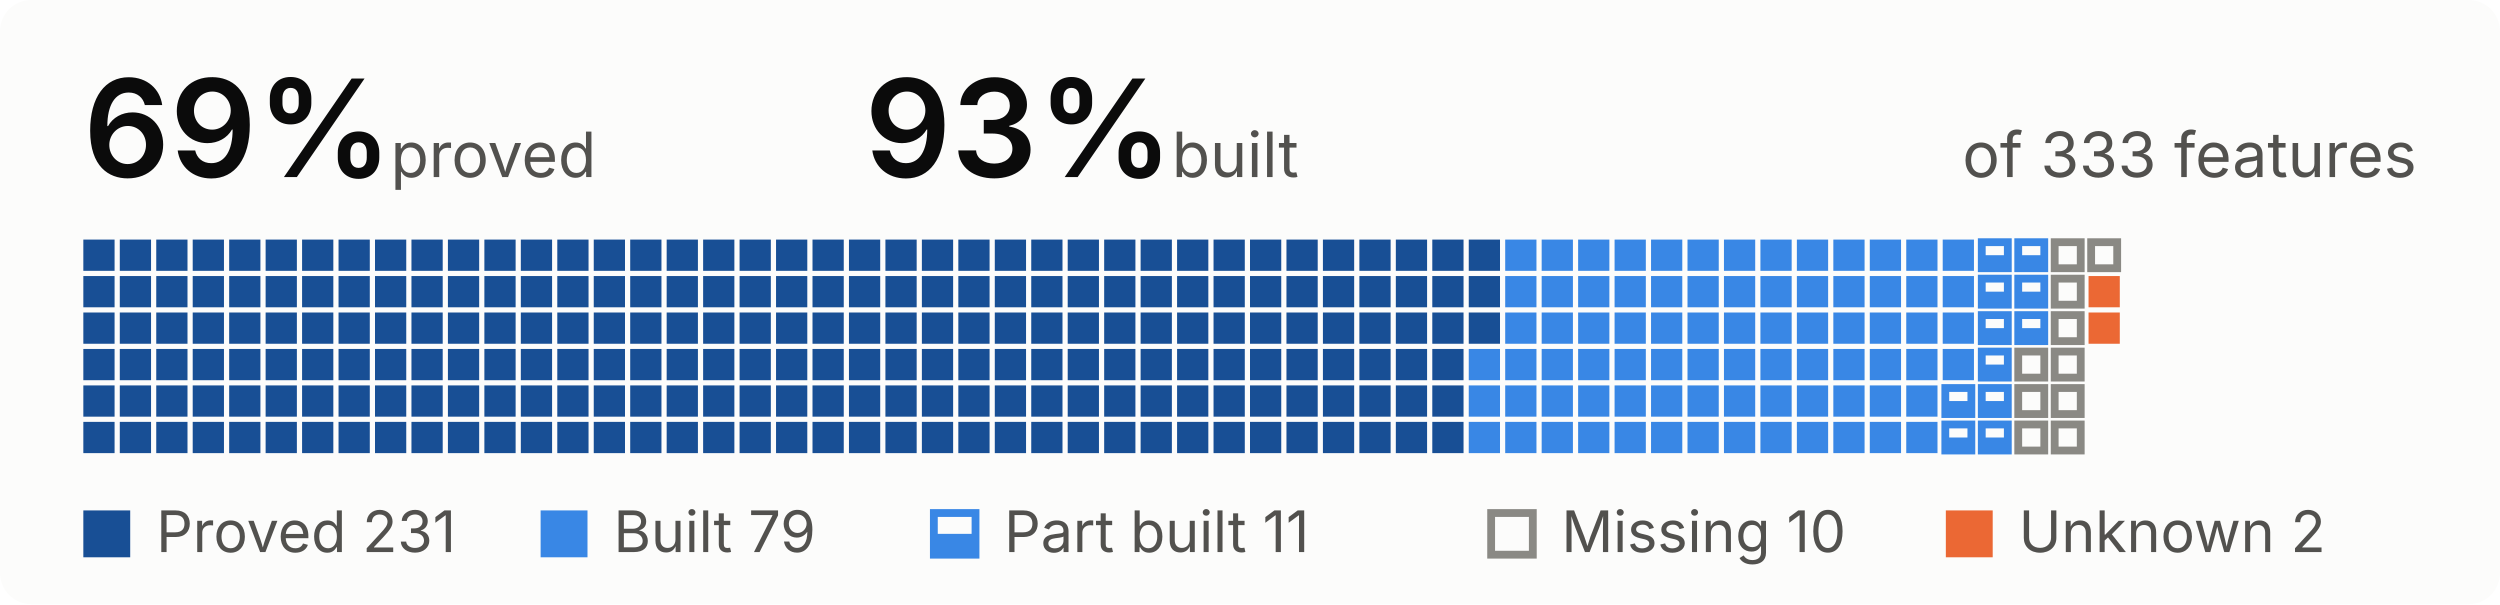
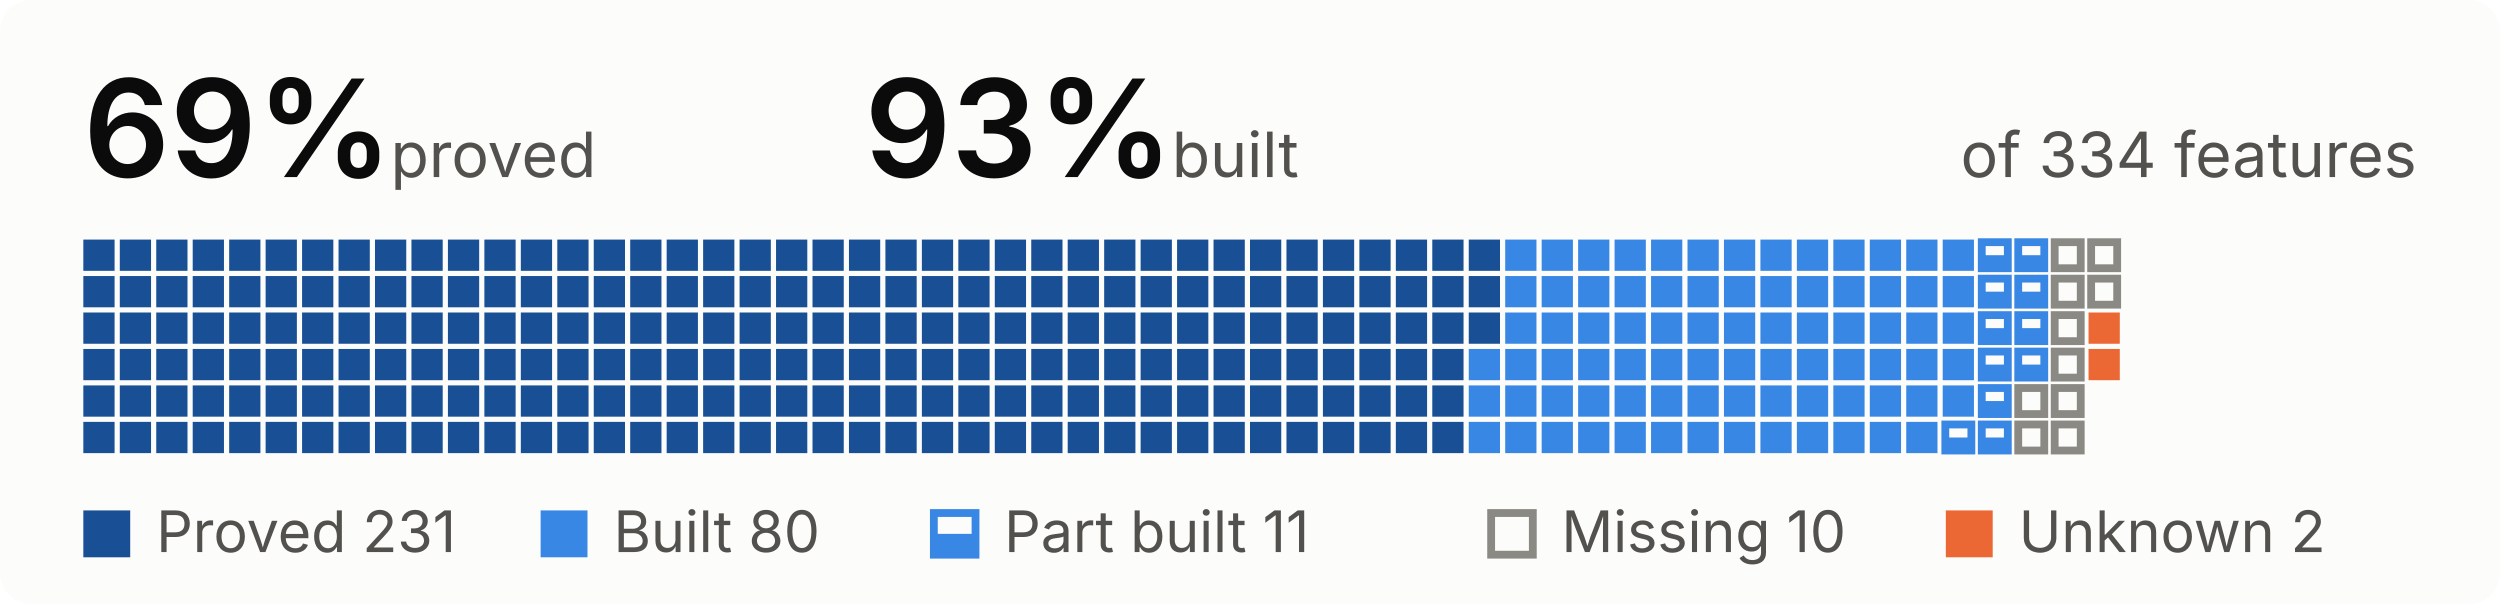
- <svg xmlns="http://www.w3.org/2000/svg" width="480" height="116" viewBox="0 0 480 116" role="img" aria-label="69 percent proved, 93 percent built, of 333 features">
+ <svg xmlns="http://www.w3.org/2000/svg" width="480" height="116" viewBox="0 0 480 116" role="img" aria-label="69 percent proved, 93 percent built, of 334 features">
  <style>
.bg{fill:#fcfcfb}.t{fill:#0b0b0b}.s{fill:#52514e}.rule{fill:#e1e0d9}
.proved{fill:#184f95}.built{fill:#3987e5}.unknown{fill:#eb6834}
.part-o{fill:none;stroke:#3987e5;stroke-width:1.5}.part-f{fill:#3987e5}
.missing{fill:none;stroke:#8a8984;stroke-width:1.5}
.pass{fill:#184f95}.fail{fill:#eb6834}.none{fill:none;stroke:#8a8984;stroke-width:1.5}
@media (prefers-color-scheme:dark){
.bg{fill:#1a1a19}.t{fill:#f0efec}.s{fill:#c3c2b7}.rule{fill:#383835}
.proved{fill:#86b6ef}.built{fill:#3987e5}.unknown{fill:#d95926}
.part-o{stroke:#3987e5}.part-f{fill:#3987e5}
.missing{stroke:#8d8c85}
.pass{fill:#86b6ef}.fail{fill:#d95926}.none{stroke:#8d8c85}
}
text{font-family:system-ui,-apple-system,"Segoe UI",sans-serif;font-size:12px}
.big{font-size:26px;font-weight:600}.b{font-weight:600}.xs{font-size:11px}
</style>
  <rect width="480" height="116" rx="6" class="bg" />
  <text x="16.0" y="34.0" class="t big">69%</text>
  <text x="75.0" y="34.0" class="s">proved</text>
  <text x="166.0" y="34.0" class="t big">93%</text>
  <text x="225.0" y="34.0" class="s">built</text>
-   <text x="464.0" y="34.0" class="s" text-anchor="end">of 333 features</text>
+   <text x="464.0" y="34.0" class="s" text-anchor="end">of 334 features</text>
  <rect x="16.0" y="46.0" width="6" height="6" class="proved" />
  <rect x="16.0" y="53.0" width="6" height="6" class="proved" />
  <rect x="16.0" y="60.0" width="6" height="6" class="proved" />
  <rect x="16.0" y="67.0" width="6" height="6" class="proved" />
  <rect x="16.0" y="74.0" width="6" height="6" class="proved" />
  <rect x="16.0" y="81.0" width="6" height="6" class="proved" />
  <rect x="23.0" y="46.0" width="6" height="6" class="proved" />
  <rect x="23.0" y="53.0" width="6" height="6" class="proved" />
  <rect x="23.0" y="60.0" width="6" height="6" class="proved" />
  <rect x="23.0" y="67.0" width="6" height="6" class="proved" />
  <rect x="23.0" y="74.0" width="6" height="6" class="proved" />
  <rect x="23.0" y="81.0" width="6" height="6" class="proved" />
  <rect x="30.0" y="46.0" width="6" height="6" class="proved" />
  <rect x="30.0" y="53.0" width="6" height="6" class="proved" />
  <rect x="30.0" y="60.0" width="6" height="6" class="proved" />
  <rect x="30.0" y="67.0" width="6" height="6" class="proved" />
  <rect x="30.0" y="74.0" width="6" height="6" class="proved" />
  <rect x="30.0" y="81.0" width="6" height="6" class="proved" />
  <rect x="37.0" y="46.0" width="6" height="6" class="proved" />
  <rect x="37.0" y="53.0" width="6" height="6" class="proved" />
  <rect x="37.0" y="60.0" width="6" height="6" class="proved" />
  <rect x="37.0" y="67.0" width="6" height="6" class="proved" />
  <rect x="37.0" y="74.0" width="6" height="6" class="proved" />
  <rect x="37.0" y="81.0" width="6" height="6" class="proved" />
  <rect x="44.0" y="46.0" width="6" height="6" class="proved" />
  <rect x="44.0" y="53.0" width="6" height="6" class="proved" />
  <rect x="44.0" y="60.0" width="6" height="6" class="proved" />
  <rect x="44.0" y="67.0" width="6" height="6" class="proved" />
  <rect x="44.0" y="74.0" width="6" height="6" class="proved" />
  <rect x="44.0" y="81.0" width="6" height="6" class="proved" />
  <rect x="51.0" y="46.0" width="6" height="6" class="proved" />
  <rect x="51.0" y="53.0" width="6" height="6" class="proved" />
  <rect x="51.0" y="60.0" width="6" height="6" class="proved" />
  <rect x="51.0" y="67.0" width="6" height="6" class="proved" />
  <rect x="51.0" y="74.0" width="6" height="6" class="proved" />
  <rect x="51.0" y="81.0" width="6" height="6" class="proved" />
  <rect x="58.0" y="46.0" width="6" height="6" class="proved" />
  <rect x="58.0" y="53.0" width="6" height="6" class="proved" />
  <rect x="58.0" y="60.0" width="6" height="6" class="proved" />
  <rect x="58.0" y="67.0" width="6" height="6" class="proved" />
  <rect x="58.0" y="74.0" width="6" height="6" class="proved" />
  <rect x="58.0" y="81.0" width="6" height="6" class="proved" />
  <rect x="65.0" y="46.0" width="6" height="6" class="proved" />
  <rect x="65.0" y="53.0" width="6" height="6" class="proved" />
  <rect x="65.0" y="60.0" width="6" height="6" class="proved" />
  <rect x="65.0" y="67.0" width="6" height="6" class="proved" />
  <rect x="65.0" y="74.0" width="6" height="6" class="proved" />
  <rect x="65.0" y="81.0" width="6" height="6" class="proved" />
  <rect x="72.0" y="46.0" width="6" height="6" class="proved" />
  <rect x="72.0" y="53.0" width="6" height="6" class="proved" />
  <rect x="72.0" y="60.0" width="6" height="6" class="proved" />
  <rect x="72.0" y="67.0" width="6" height="6" class="proved" />
  <rect x="72.0" y="74.0" width="6" height="6" class="proved" />
  <rect x="72.0" y="81.0" width="6" height="6" class="proved" />
  <rect x="79.0" y="46.0" width="6" height="6" class="proved" />
  <rect x="79.0" y="53.0" width="6" height="6" class="proved" />
  <rect x="79.0" y="60.0" width="6" height="6" class="proved" />
  <rect x="79.0" y="67.0" width="6" height="6" class="proved" />
  <rect x="79.0" y="74.0" width="6" height="6" class="proved" />
  <rect x="79.0" y="81.0" width="6" height="6" class="proved" />
  <rect x="86.0" y="46.0" width="6" height="6" class="proved" />
  <rect x="86.0" y="53.0" width="6" height="6" class="proved" />
  <rect x="86.0" y="60.0" width="6" height="6" class="proved" />
  <rect x="86.0" y="67.0" width="6" height="6" class="proved" />
  <rect x="86.0" y="74.0" width="6" height="6" class="proved" />
  <rect x="86.0" y="81.0" width="6" height="6" class="proved" />
  <rect x="93.0" y="46.0" width="6" height="6" class="proved" />
  <rect x="93.0" y="53.0" width="6" height="6" class="proved" />
  <rect x="93.0" y="60.0" width="6" height="6" class="proved" />
  <rect x="93.0" y="67.0" width="6" height="6" class="proved" />
  <rect x="93.0" y="74.0" width="6" height="6" class="proved" />
  <rect x="93.0" y="81.0" width="6" height="6" class="proved" />
  <rect x="100.0" y="46.0" width="6" height="6" class="proved" />
  <rect x="100.0" y="53.0" width="6" height="6" class="proved" />
  <rect x="100.0" y="60.0" width="6" height="6" class="proved" />
  <rect x="100.0" y="67.0" width="6" height="6" class="proved" />
  <rect x="100.0" y="74.0" width="6" height="6" class="proved" />
  <rect x="100.0" y="81.0" width="6" height="6" class="proved" />
  <rect x="107.0" y="46.0" width="6" height="6" class="proved" />
  <rect x="107.0" y="53.0" width="6" height="6" class="proved" />
  <rect x="107.0" y="60.0" width="6" height="6" class="proved" />
  <rect x="107.0" y="67.0" width="6" height="6" class="proved" />
  <rect x="107.0" y="74.0" width="6" height="6" class="proved" />
  <rect x="107.0" y="81.0" width="6" height="6" class="proved" />
  <rect x="114.0" y="46.0" width="6" height="6" class="proved" />
  <rect x="114.0" y="53.0" width="6" height="6" class="proved" />
  <rect x="114.0" y="60.0" width="6" height="6" class="proved" />
  <rect x="114.0" y="67.0" width="6" height="6" class="proved" />
  <rect x="114.0" y="74.0" width="6" height="6" class="proved" />
  <rect x="114.0" y="81.0" width="6" height="6" class="proved" />
  <rect x="121.0" y="46.0" width="6" height="6" class="proved" />
  <rect x="121.0" y="53.0" width="6" height="6" class="proved" />
  <rect x="121.0" y="60.0" width="6" height="6" class="proved" />
  <rect x="121.0" y="67.0" width="6" height="6" class="proved" />
  <rect x="121.0" y="74.0" width="6" height="6" class="proved" />
  <rect x="121.0" y="81.0" width="6" height="6" class="proved" />
  <rect x="128.0" y="46.0" width="6" height="6" class="proved" />
  <rect x="128.0" y="53.0" width="6" height="6" class="proved" />
  <rect x="128.0" y="60.0" width="6" height="6" class="proved" />
  <rect x="128.0" y="67.0" width="6" height="6" class="proved" />
  <rect x="128.0" y="74.0" width="6" height="6" class="proved" />
  <rect x="128.0" y="81.0" width="6" height="6" class="proved" />
  <rect x="135.0" y="46.0" width="6" height="6" class="proved" />
  <rect x="135.0" y="53.0" width="6" height="6" class="proved" />
  <rect x="135.0" y="60.0" width="6" height="6" class="proved" />
  <rect x="135.0" y="67.0" width="6" height="6" class="proved" />
  <rect x="135.0" y="74.0" width="6" height="6" class="proved" />
  <rect x="135.0" y="81.0" width="6" height="6" class="proved" />
  <rect x="142.0" y="46.0" width="6" height="6" class="proved" />
  <rect x="142.0" y="53.0" width="6" height="6" class="proved" />
  <rect x="142.0" y="60.0" width="6" height="6" class="proved" />
  <rect x="142.0" y="67.0" width="6" height="6" class="proved" />
  <rect x="142.0" y="74.0" width="6" height="6" class="proved" />
  <rect x="142.0" y="81.0" width="6" height="6" class="proved" />
  <rect x="149.0" y="46.0" width="6" height="6" class="proved" />
  <rect x="149.0" y="53.0" width="6" height="6" class="proved" />
  <rect x="149.0" y="60.0" width="6" height="6" class="proved" />
  <rect x="149.0" y="67.0" width="6" height="6" class="proved" />
  <rect x="149.0" y="74.0" width="6" height="6" class="proved" />
  <rect x="149.0" y="81.0" width="6" height="6" class="proved" />
  <rect x="156.0" y="46.0" width="6" height="6" class="proved" />
  <rect x="156.0" y="53.0" width="6" height="6" class="proved" />
  <rect x="156.0" y="60.0" width="6" height="6" class="proved" />
  <rect x="156.0" y="67.0" width="6" height="6" class="proved" />
  <rect x="156.0" y="74.0" width="6" height="6" class="proved" />
  <rect x="156.0" y="81.0" width="6" height="6" class="proved" />
  <rect x="163.0" y="46.0" width="6" height="6" class="proved" />
  <rect x="163.0" y="53.0" width="6" height="6" class="proved" />
  <rect x="163.0" y="60.0" width="6" height="6" class="proved" />
  <rect x="163.0" y="67.0" width="6" height="6" class="proved" />
  <rect x="163.0" y="74.0" width="6" height="6" class="proved" />
  <rect x="163.0" y="81.0" width="6" height="6" class="proved" />
  <rect x="170.0" y="46.0" width="6" height="6" class="proved" />
  <rect x="170.0" y="53.0" width="6" height="6" class="proved" />
  <rect x="170.0" y="60.0" width="6" height="6" class="proved" />
  <rect x="170.0" y="67.0" width="6" height="6" class="proved" />
  <rect x="170.0" y="74.0" width="6" height="6" class="proved" />
  <rect x="170.0" y="81.0" width="6" height="6" class="proved" />
  <rect x="177.0" y="46.0" width="6" height="6" class="proved" />
  <rect x="177.0" y="53.0" width="6" height="6" class="proved" />
  <rect x="177.0" y="60.0" width="6" height="6" class="proved" />
  <rect x="177.0" y="67.0" width="6" height="6" class="proved" />
  <rect x="177.0" y="74.0" width="6" height="6" class="proved" />
  <rect x="177.0" y="81.0" width="6" height="6" class="proved" />
  <rect x="184.0" y="46.0" width="6" height="6" class="proved" />
  <rect x="184.0" y="53.0" width="6" height="6" class="proved" />
  <rect x="184.0" y="60.0" width="6" height="6" class="proved" />
  <rect x="184.0" y="67.0" width="6" height="6" class="proved" />
  <rect x="184.0" y="74.0" width="6" height="6" class="proved" />
  <rect x="184.0" y="81.0" width="6" height="6" class="proved" />
  <rect x="191.0" y="46.0" width="6" height="6" class="proved" />
  <rect x="191.0" y="53.0" width="6" height="6" class="proved" />
  <rect x="191.0" y="60.0" width="6" height="6" class="proved" />
  <rect x="191.0" y="67.0" width="6" height="6" class="proved" />
  <rect x="191.0" y="74.0" width="6" height="6" class="proved" />
  <rect x="191.0" y="81.0" width="6" height="6" class="proved" />
  <rect x="198.0" y="46.0" width="6" height="6" class="proved" />
  <rect x="198.0" y="53.0" width="6" height="6" class="proved" />
  <rect x="198.0" y="60.0" width="6" height="6" class="proved" />
  <rect x="198.0" y="67.0" width="6" height="6" class="proved" />
  <rect x="198.0" y="74.0" width="6" height="6" class="proved" />
  <rect x="198.0" y="81.0" width="6" height="6" class="proved" />
  <rect x="205.0" y="46.0" width="6" height="6" class="proved" />
  <rect x="205.0" y="53.0" width="6" height="6" class="proved" />
  <rect x="205.0" y="60.0" width="6" height="6" class="proved" />
  <rect x="205.0" y="67.0" width="6" height="6" class="proved" />
  <rect x="205.0" y="74.0" width="6" height="6" class="proved" />
  <rect x="205.0" y="81.0" width="6" height="6" class="proved" />
  <rect x="212.0" y="46.0" width="6" height="6" class="proved" />
  <rect x="212.0" y="53.0" width="6" height="6" class="proved" />
  <rect x="212.0" y="60.0" width="6" height="6" class="proved" />
  <rect x="212.0" y="67.0" width="6" height="6" class="proved" />
  <rect x="212.0" y="74.0" width="6" height="6" class="proved" />
  <rect x="212.0" y="81.0" width="6" height="6" class="proved" />
  <rect x="219.0" y="46.0" width="6" height="6" class="proved" />
  <rect x="219.0" y="53.0" width="6" height="6" class="proved" />
  <rect x="219.0" y="60.0" width="6" height="6" class="proved" />
  <rect x="219.0" y="67.0" width="6" height="6" class="proved" />
  <rect x="219.0" y="74.0" width="6" height="6" class="proved" />
  <rect x="219.0" y="81.0" width="6" height="6" class="proved" />
  <rect x="226.0" y="46.0" width="6" height="6" class="proved" />
  <rect x="226.0" y="53.0" width="6" height="6" class="proved" />
  <rect x="226.0" y="60.0" width="6" height="6" class="proved" />
  <rect x="226.0" y="67.0" width="6" height="6" class="proved" />
  <rect x="226.0" y="74.0" width="6" height="6" class="proved" />
  <rect x="226.0" y="81.0" width="6" height="6" class="proved" />
  <rect x="233.0" y="46.0" width="6" height="6" class="proved" />
  <rect x="233.0" y="53.0" width="6" height="6" class="proved" />
  <rect x="233.0" y="60.0" width="6" height="6" class="proved" />
  <rect x="233.0" y="67.0" width="6" height="6" class="proved" />
  <rect x="233.0" y="74.0" width="6" height="6" class="proved" />
  <rect x="233.0" y="81.0" width="6" height="6" class="proved" />
  <rect x="240.0" y="46.0" width="6" height="6" class="proved" />
  <rect x="240.0" y="53.0" width="6" height="6" class="proved" />
  <rect x="240.0" y="60.0" width="6" height="6" class="proved" />
  <rect x="240.0" y="67.0" width="6" height="6" class="proved" />
  <rect x="240.0" y="74.0" width="6" height="6" class="proved" />
  <rect x="240.0" y="81.0" width="6" height="6" class="proved" />
  <rect x="247.0" y="46.0" width="6" height="6" class="proved" />
  <rect x="247.0" y="53.0" width="6" height="6" class="proved" />
  <rect x="247.0" y="60.0" width="6" height="6" class="proved" />
  <rect x="247.0" y="67.0" width="6" height="6" class="proved" />
  <rect x="247.0" y="74.0" width="6" height="6" class="proved" />
  <rect x="247.0" y="81.0" width="6" height="6" class="proved" />
  <rect x="254.0" y="46.0" width="6" height="6" class="proved" />
  <rect x="254.0" y="53.0" width="6" height="6" class="proved" />
  <rect x="254.0" y="60.0" width="6" height="6" class="proved" />
  <rect x="254.0" y="67.0" width="6" height="6" class="proved" />
  <rect x="254.0" y="74.0" width="6" height="6" class="proved" />
  <rect x="254.0" y="81.0" width="6" height="6" class="proved" />
  <rect x="261.0" y="46.0" width="6" height="6" class="proved" />
  <rect x="261.0" y="53.0" width="6" height="6" class="proved" />
  <rect x="261.0" y="60.0" width="6" height="6" class="proved" />
  <rect x="261.0" y="67.0" width="6" height="6" class="proved" />
  <rect x="261.0" y="74.0" width="6" height="6" class="proved" />
  <rect x="261.0" y="81.0" width="6" height="6" class="proved" />
  <rect x="268.0" y="46.0" width="6" height="6" class="proved" />
  <rect x="268.0" y="53.0" width="6" height="6" class="proved" />
  <rect x="268.0" y="60.0" width="6" height="6" class="proved" />
  <rect x="268.0" y="67.0" width="6" height="6" class="proved" />
  <rect x="268.0" y="74.0" width="6" height="6" class="proved" />
  <rect x="268.0" y="81.0" width="6" height="6" class="proved" />
  <rect x="275.0" y="46.0" width="6" height="6" class="proved" />
  <rect x="275.0" y="53.0" width="6" height="6" class="proved" />
  <rect x="275.0" y="60.0" width="6" height="6" class="proved" />
  <rect x="275.0" y="67.0" width="6" height="6" class="proved" />
  <rect x="275.0" y="74.0" width="6" height="6" class="proved" />
  <rect x="275.0" y="81.0" width="6" height="6" class="proved" />
  <rect x="282.0" y="46.0" width="6" height="6" class="proved" />
  <rect x="282.0" y="53.0" width="6" height="6" class="proved" />
  <rect x="282.0" y="60.0" width="6" height="6" class="proved" />
  <rect x="282.0" y="67.0" width="6" height="6" class="built" />
  <rect x="282.0" y="74.0" width="6" height="6" class="built" />
  <rect x="282.0" y="81.0" width="6" height="6" class="built" />
  <rect x="289.0" y="46.0" width="6" height="6" class="built" />
  <rect x="289.0" y="53.0" width="6" height="6" class="built" />
  <rect x="289.0" y="60.0" width="6" height="6" class="built" />
  <rect x="289.0" y="67.0" width="6" height="6" class="built" />
  <rect x="289.0" y="74.0" width="6" height="6" class="built" />
  <rect x="289.0" y="81.0" width="6" height="6" class="built" />
  <rect x="296.0" y="46.0" width="6" height="6" class="built" />
  <rect x="296.0" y="53.0" width="6" height="6" class="built" />
  <rect x="296.0" y="60.0" width="6" height="6" class="built" />
  <rect x="296.0" y="67.0" width="6" height="6" class="built" />
  <rect x="296.0" y="74.0" width="6" height="6" class="built" />
  <rect x="296.0" y="81.0" width="6" height="6" class="built" />
  <rect x="303.0" y="46.0" width="6" height="6" class="built" />
  <rect x="303.0" y="53.0" width="6" height="6" class="built" />
  <rect x="303.0" y="60.0" width="6" height="6" class="built" />
  <rect x="303.0" y="67.0" width="6" height="6" class="built" />
  <rect x="303.0" y="74.0" width="6" height="6" class="built" />
  <rect x="303.0" y="81.0" width="6" height="6" class="built" />
  <rect x="310.0" y="46.0" width="6" height="6" class="built" />
  <rect x="310.0" y="53.0" width="6" height="6" class="built" />
  <rect x="310.0" y="60.0" width="6" height="6" class="built" />
  <rect x="310.0" y="67.0" width="6" height="6" class="built" />
  <rect x="310.0" y="74.0" width="6" height="6" class="built" />
  <rect x="310.0" y="81.0" width="6" height="6" class="built" />
  <rect x="317.0" y="46.0" width="6" height="6" class="built" />
  <rect x="317.0" y="53.0" width="6" height="6" class="built" />
  <rect x="317.0" y="60.0" width="6" height="6" class="built" />
  <rect x="317.0" y="67.0" width="6" height="6" class="built" />
  <rect x="317.0" y="74.0" width="6" height="6" class="built" />
  <rect x="317.0" y="81.0" width="6" height="6" class="built" />
  <rect x="324.0" y="46.0" width="6" height="6" class="built" />
  <rect x="324.0" y="53.0" width="6" height="6" class="built" />
  <rect x="324.0" y="60.0" width="6" height="6" class="built" />
  <rect x="324.0" y="67.0" width="6" height="6" class="built" />
  <rect x="324.0" y="74.0" width="6" height="6" class="built" />
  <rect x="324.0" y="81.0" width="6" height="6" class="built" />
  <rect x="331.0" y="46.0" width="6" height="6" class="built" />
  <rect x="331.0" y="53.0" width="6" height="6" class="built" />
  <rect x="331.0" y="60.0" width="6" height="6" class="built" />
  <rect x="331.0" y="67.0" width="6" height="6" class="built" />
  <rect x="331.0" y="74.0" width="6" height="6" class="built" />
  <rect x="331.0" y="81.0" width="6" height="6" class="built" />
  <rect x="338.0" y="46.0" width="6" height="6" class="built" />
  <rect x="338.0" y="53.0" width="6" height="6" class="built" />
  <rect x="338.0" y="60.0" width="6" height="6" class="built" />
  <rect x="338.0" y="67.0" width="6" height="6" class="built" />
  <rect x="338.0" y="74.0" width="6" height="6" class="built" />
  <rect x="338.0" y="81.0" width="6" height="6" class="built" />
  <rect x="345.0" y="46.0" width="6" height="6" class="built" />
  <rect x="345.0" y="53.0" width="6" height="6" class="built" />
  <rect x="345.0" y="60.0" width="6" height="6" class="built" />
  <rect x="345.0" y="67.0" width="6" height="6" class="built" />
  <rect x="345.0" y="74.0" width="6" height="6" class="built" />
  <rect x="345.0" y="81.0" width="6" height="6" class="built" />
  <rect x="352.0" y="46.0" width="6" height="6" class="built" />
  <rect x="352.0" y="53.0" width="6" height="6" class="built" />
  <rect x="352.0" y="60.0" width="6" height="6" class="built" />
  <rect x="352.0" y="67.0" width="6" height="6" class="built" />
  <rect x="352.0" y="74.0" width="6" height="6" class="built" />
  <rect x="352.0" y="81.0" width="6" height="6" class="built" />
  <rect x="359.0" y="46.0" width="6" height="6" class="built" />
  <rect x="359.0" y="53.0" width="6" height="6" class="built" />
  <rect x="359.0" y="60.0" width="6" height="6" class="built" />
  <rect x="359.0" y="67.0" width="6" height="6" class="built" />
  <rect x="359.0" y="74.0" width="6" height="6" class="built" />
  <rect x="359.0" y="81.0" width="6" height="6" class="built" />
  <rect x="366.0" y="46.0" width="6" height="6" class="built" />
  <rect x="366.0" y="53.0" width="6" height="6" class="built" />
  <rect x="366.0" y="60.0" width="6" height="6" class="built" />
  <rect x="366.0" y="67.0" width="6" height="6" class="built" />
  <rect x="366.0" y="74.0" width="6" height="6" class="built" />
  <rect x="366.0" y="81.0" width="6" height="6" class="built" />
  <rect x="373.0" y="46.0" width="6" height="6" class="built" />
  <rect x="373.0" y="53.0" width="6" height="6" class="built" />
  <rect x="373.0" y="60.0" width="6" height="6" class="built" />
  <rect x="373.0" y="67.0" width="6" height="6" class="built" />
-   <rect x="373.5" y="74.5" width="5" height="5" fill="none" class="part-o" />
-   <rect x="373.0" y="77.0" width="6" height="3.0" class="part-f" />
+   <rect x="373.0" y="74.0" width="6" height="6" class="built" />
  <rect x="373.5" y="81.5" width="5" height="5" fill="none" class="part-o" />
  <rect x="373.0" y="84.0" width="6" height="3.0" class="part-f" />
  <rect x="380.5" y="46.5" width="5" height="5" fill="none" class="part-o" />
  <rect x="380.0" y="49.0" width="6" height="3.0" class="part-f" />
  <rect x="380.5" y="53.5" width="5" height="5" fill="none" class="part-o" />
  <rect x="380.0" y="56.0" width="6" height="3.0" class="part-f" />
  <rect x="380.5" y="60.5" width="5" height="5" fill="none" class="part-o" />
  <rect x="380.0" y="63.0" width="6" height="3.0" class="part-f" />
  <rect x="380.5" y="67.5" width="5" height="5" fill="none" class="part-o" />
  <rect x="380.0" y="70.0" width="6" height="3.0" class="part-f" />
  <rect x="380.5" y="74.5" width="5" height="5" fill="none" class="part-o" />
  <rect x="380.0" y="77.0" width="6" height="3.0" class="part-f" />
  <rect x="380.5" y="81.5" width="5" height="5" fill="none" class="part-o" />
  <rect x="380.0" y="84.0" width="6" height="3.0" class="part-f" />
  <rect x="387.5" y="46.5" width="5" height="5" fill="none" class="part-o" />
  <rect x="387.0" y="49.0" width="6" height="3.0" class="part-f" />
  <rect x="387.5" y="53.5" width="5" height="5" fill="none" class="part-o" />
  <rect x="387.0" y="56.0" width="6" height="3.0" class="part-f" />
  <rect x="387.5" y="60.5" width="5" height="5" fill="none" class="part-o" />
  <rect x="387.0" y="63.0" width="6" height="3.0" class="part-f" />
-   <rect x="387.5" y="67.5" width="5" height="5" fill="none" class="missing" />
+   <rect x="387.5" y="67.5" width="5" height="5" fill="none" class="part-o" />
+   <rect x="387.0" y="70.0" width="6" height="3.0" class="part-f" />
  <rect x="387.5" y="74.5" width="5" height="5" fill="none" class="missing" />
  <rect x="387.5" y="81.5" width="5" height="5" fill="none" class="missing" />
  <rect x="394.5" y="46.5" width="5" height="5" fill="none" class="missing" />
  <rect x="394.5" y="53.5" width="5" height="5" fill="none" class="missing" />
  <rect x="394.5" y="60.5" width="5" height="5" fill="none" class="missing" />
  <rect x="394.5" y="67.5" width="5" height="5" fill="none" class="missing" />
  <rect x="394.5" y="74.5" width="5" height="5" fill="none" class="missing" />
  <rect x="394.5" y="81.5" width="5" height="5" fill="none" class="missing" />
  <rect x="401.5" y="46.5" width="5" height="5" fill="none" class="missing" />
-   <rect x="401.0" y="53.0" width="6" height="6" class="unknown" />
+   <rect x="401.5" y="53.5" width="5" height="5" fill="none" class="missing" />
  <rect x="401.0" y="60.0" width="6" height="6" class="unknown" />
+   <rect x="401.0" y="67.0" width="6" height="6" class="unknown" />
  <rect x="16.0" y="98.0" width="9" height="9" class="proved" />
  <text x="30.0" y="106.0" class="s xs">Proved 231</text>
  <rect x="103.8" y="98.0" width="9" height="9" class="built" />
-   <text x="117.8" y="106.0" class="s xs">Built 79</text>
+   <text x="117.8" y="106.0" class="s xs">Built 80</text>
  <rect x="179.3" y="98.5" width="8" height="8" fill="none" class="part-o" />
  <rect x="178.8" y="102.5" width="9" height="4.5" class="part-f" />
  <text x="192.8" y="106.0" class="s xs">Part built 11</text>
  <rect x="286.3" y="98.5" width="8" height="8" fill="none" class="missing" />
  <text x="299.8" y="106.0" class="s xs">Missing 10</text>
  <rect x="373.6" y="98.0" width="9" height="9" class="unknown" />
  <text x="387.6" y="106.0" class="s xs">Unknown 2</text>
</svg>
